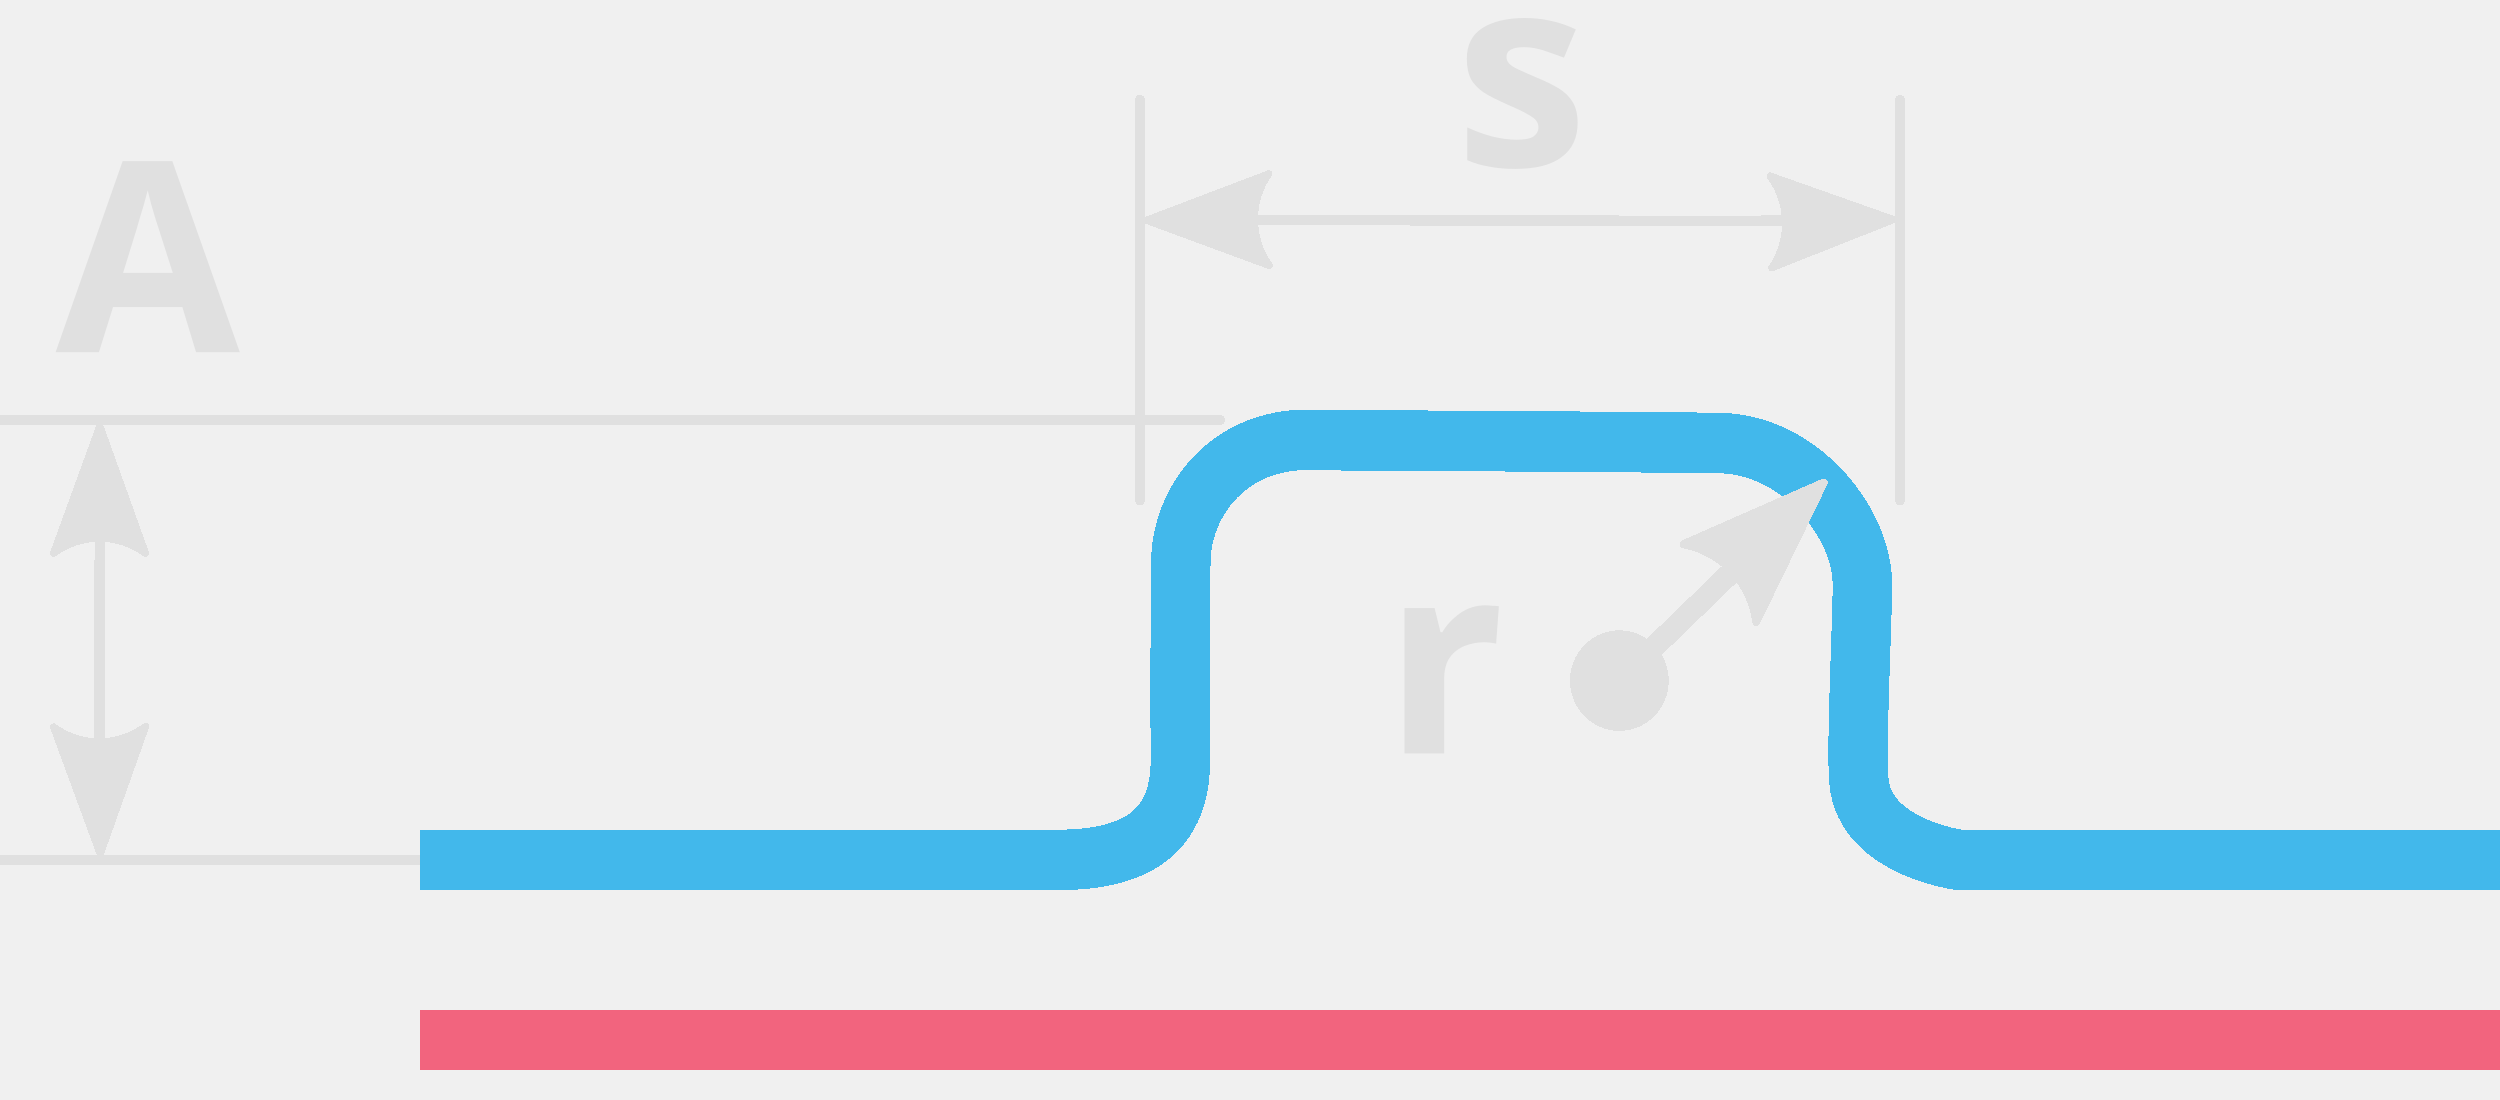
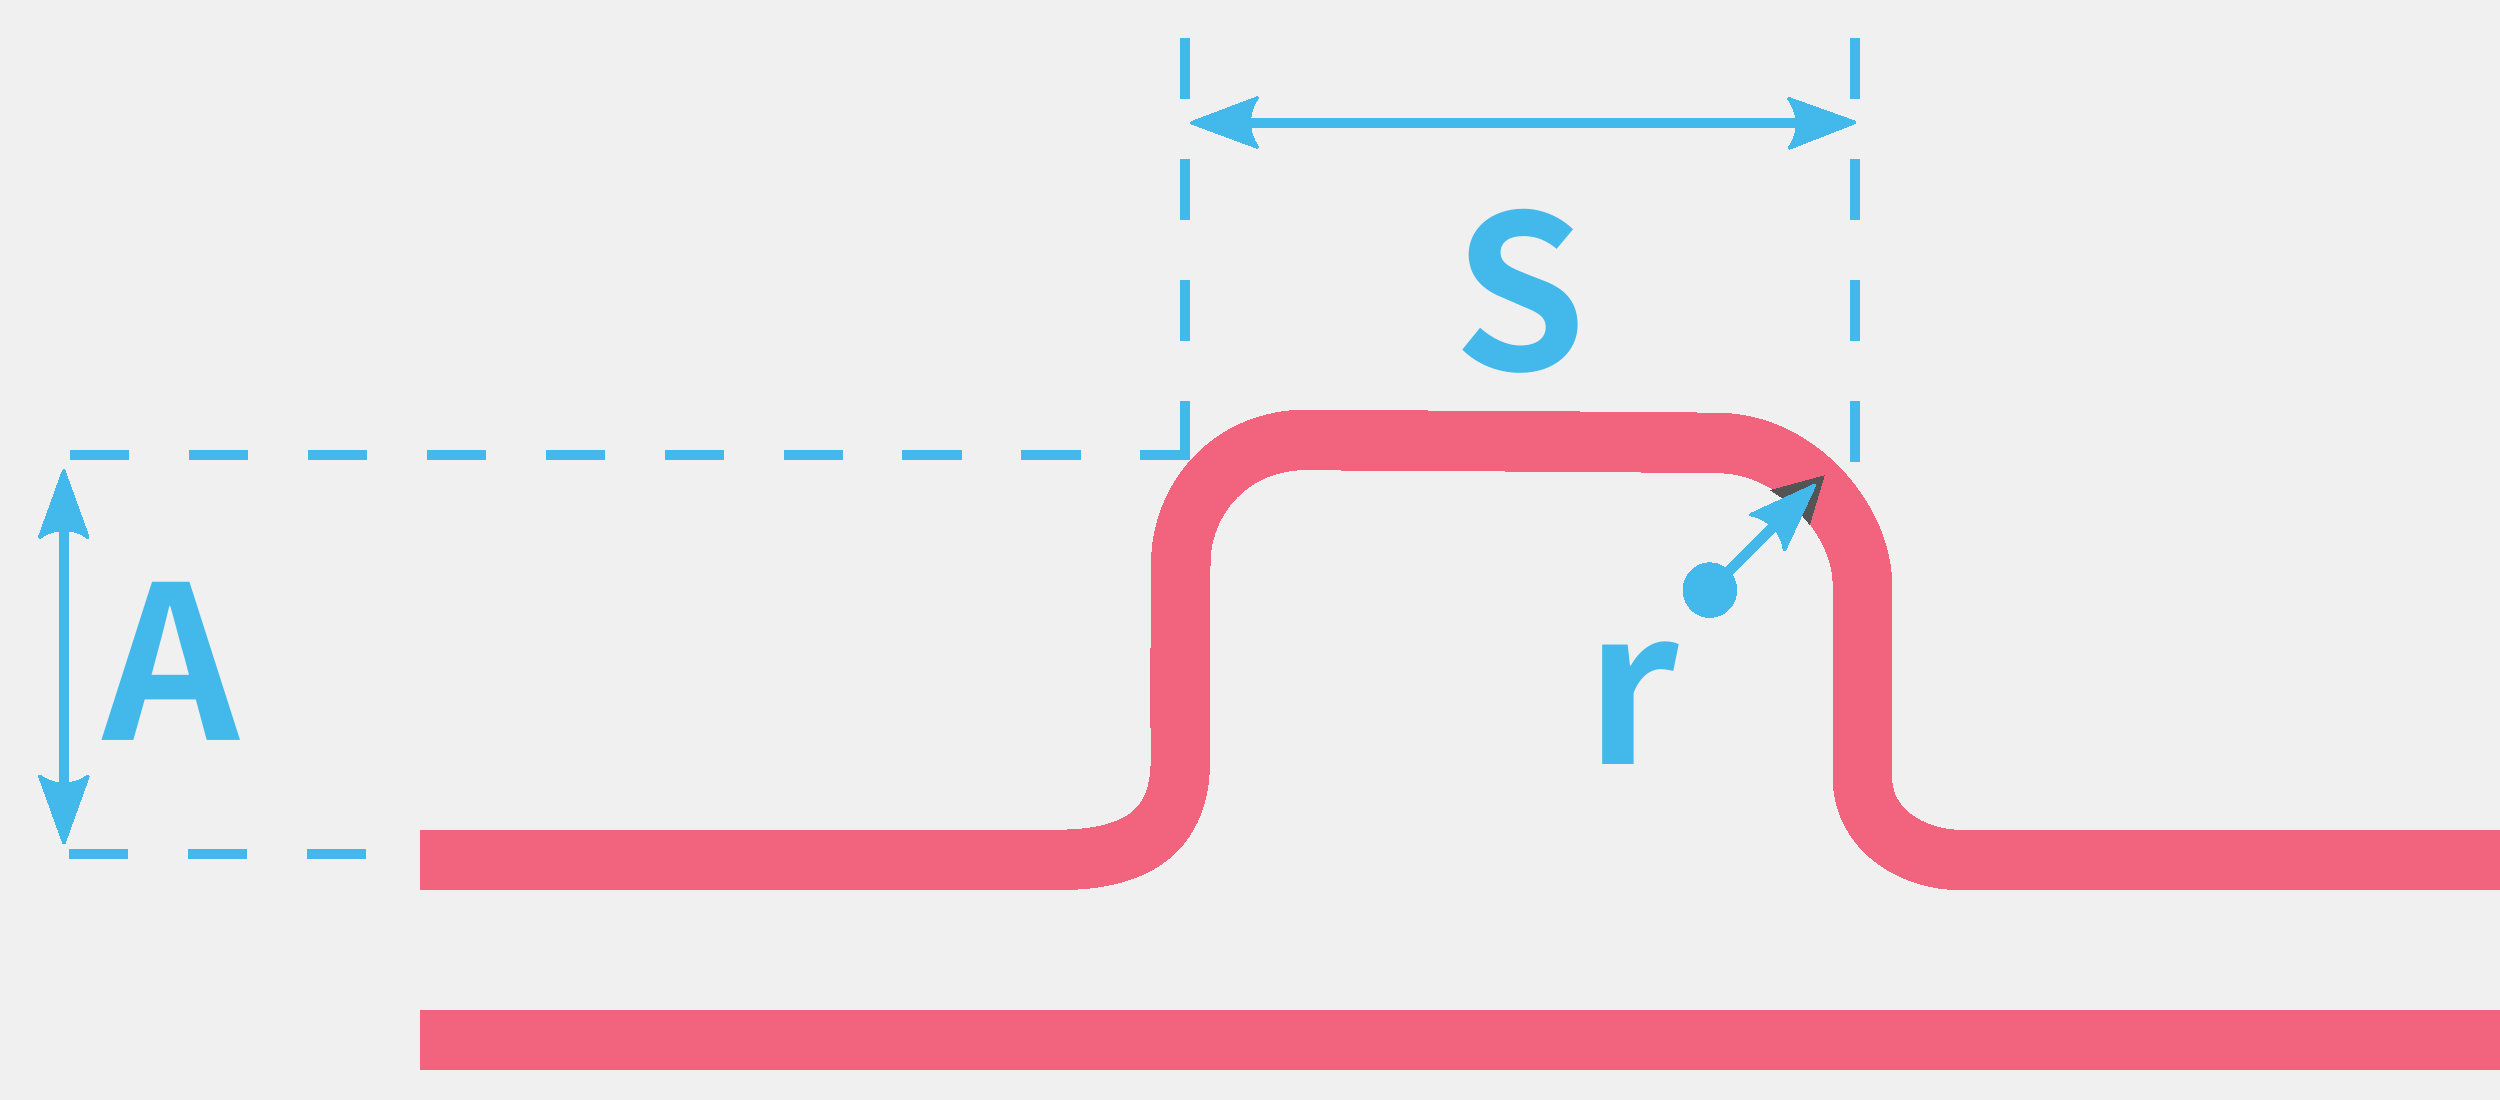
<svg xmlns="http://www.w3.org/2000/svg" width="250" height="110" viewBox="0 0 66.146 29.104" version="1.1" id="svg8" shape-rendering="crispEdges">
  <defs id="defs2">
-     <marker style="overflow:visible;" id="marker4010" refX="0.0" refY="0.0" orient="auto">
-       <path transform="scale(0.6) rotate(180) translate(0,0)" d="M 8.719,4.034 L -2.207,0.016 L 8.719,-4.002 C 6.973,-1.63 6.983,1.616 8.719,4.034 z " style="fill-rule:evenodd;stroke-width:0.625;stroke-linejoin:round;stroke:#e0e0e0;stroke-opacity:1;fill:#e0e0e0;fill-opacity:1" id="path2999" />
+     <marker style="overflow:visible" id="marker4010" refX="0" refY="0" orient="auto">
+       <path transform="scale(-0.6)" d="M 8.719,4.034 -2.207,0.016 8.719,-4.002 c -1.745,2.372 -1.735,5.617 -6e-7,8.035 z" style="fill:#000000;fill-opacity:1;fill-rule:evenodd;stroke:#000000;stroke-width:0.625;stroke-linejoin:round;stroke-opacity:1" id="path2999" />
    </marker>
    <marker style="overflow:visible;" id="Arrow1Mend" refX="0.0" refY="0.0" orient="auto">
      <path transform="scale(0.4) rotate(180) translate(10,0)" style="fill-rule:evenodd;stroke:#000000;stroke-width:1pt;stroke-opacity:1;fill:#000000;fill-opacity:1" d="M 0.0,0.0 L 5.0,-5.0 L -12.5,0.0 L 5.0,5.0 L 0.0,0.0 z " id="path2981" />
    </marker>
    <marker style="overflow:visible" id="marker3651" refX="0" refY="0" orient="auto">
      <path transform="matrix(-1.1,0,0,-1.1,-1.1,0)" d="M 8.719,4.034 -2.207,0.016 8.719,-4.002 c -1.745,2.372 -1.735,5.617 -6e-7,8.035 z" style="fill:#000000;fill-opacity:1;fill-rule:evenodd;stroke:#000000;stroke-width:0.625;stroke-linejoin:round;stroke-opacity:1" id="path3649" />
    </marker>
    <marker style="overflow:visible;" id="Arrow2Send" refX="0.0" refY="0.0" orient="auto">
      <path transform="scale(0.3) rotate(180) translate(-2.3,0)" d="M 8.719,4.034 L -2.207,0.016 L 8.719,-4.002 C 6.973,-1.63 6.983,1.616 8.719,4.034 z " style="fill-rule:evenodd;stroke-width:0.625;stroke-linejoin:round;stroke:#000000;stroke-opacity:1;fill:#000000;fill-opacity:1" id="path3005" />
    </marker>
-     <marker style="overflow:visible" id="DotM" refX="0.0" refY="0.0" orient="auto">
-       <path transform="scale(0.4) translate(7.4, 1)" style="fill-rule:evenodd;stroke:#e0e0e0;stroke-width:1pt;stroke-opacity:1;fill:#e0e0e0;fill-opacity:1" d="M -2.5,-1.0 C -2.5,1.76 -4.74,4.0 -7.5,4.0 C -10.26,4.0 -12.5,1.76 -12.5,-1.0 C -12.5,-3.76 -10.26,-6.0 -7.5,-6.0 C -4.74,-6.0 -2.5,-3.76 -2.5,-1.0 z " id="path3036" />
+     <marker style="overflow:visible" id="DotM" refX="0" refY="0" orient="auto">
+       <path transform="matrix(0.4,0,0,0.4,2.96,0.4)" style="fill:#000000;fill-opacity:1;fill-rule:evenodd;stroke:#000000;stroke-width:1pt;stroke-opacity:1" d="m -2.5,-1 c 0,2.76 -2.24,5 -5,5 -2.76,0 -5,-2.24 -5,-5 0,-2.76 2.24,-5 5,-5 2.76,0 5,2.24 5,5 z" id="path3036" />
    </marker>
    <marker style="overflow:visible;" id="marker3235" refX="0.0" refY="0.0" orient="auto">
      <path transform="scale(1.1) rotate(180) translate(1,0)" d="M 8.719,4.034 L -2.207,0.016 L 8.719,-4.002 C 6.973,-1.63 6.983,1.616 8.719,4.034 z " style="fill-rule:evenodd;stroke-width:0.625;stroke-linejoin:round;stroke:#000000;stroke-opacity:1;fill:#000000;fill-opacity:1" id="path2993" />
    </marker>
    <marker style="overflow:visible" id="marker2850" refX="0" refY="0" orient="auto">
      <path transform="matrix(-1.1,0,0,-1.1,-1.1,0)" d="M 8.719,4.034 -2.207,0.016 8.719,-4.002 c -1.745,2.372 -1.735,5.617 -6e-7,8.035 z" style="fill:#000000;fill-opacity:1;fill-rule:evenodd;stroke:#000000;stroke-width:0.625;stroke-linejoin:round;stroke-opacity:1" id="path2848" />
    </marker>
    <marker style="overflow:visible" id="marker4484" refX="0" refY="0" orient="auto">
      <path transform="matrix(-1.1,0,0,-1.1,-1.1,0)" d="M 8.719,4.034 -2.207,0.016 8.719,-4.002 c -1.745,2.372 -1.735,5.617 -6e-7,8.035 z" style="fill:#000000;fill-opacity:1;fill-rule:evenodd;stroke:#000000;stroke-width:0.625;stroke-linejoin:round;stroke-opacity:1" id="path4482" />
    </marker>
    <marker style="overflow:visible" id="marker3592" refX="0" refY="0" orient="auto">
      <path transform="matrix(-1.1,0,0,-1.1,-1.1,0)" d="M 8.719,4.034 -2.207,0.016 8.719,-4.002 c -1.745,2.372 -1.735,5.617 -6e-7,8.035 z" style="fill:#000000;fill-opacity:1;fill-rule:evenodd;stroke:#000000;stroke-width:0.625;stroke-linejoin:round;stroke-opacity:1" id="path3590" />
    </marker>
-     <marker orient="auto" refY="0" refX="0" id="Arrow2Lend" style="overflow:visible">
-       <path id="path871" style="fill:#e0e0e0;fill-opacity:1;fill-rule:evenodd;stroke:#e0e0e0;stroke-width:0.625;stroke-linejoin:round;stroke-opacity:1" d="M 8.719,4.034 -2.207,0.016 8.719,-4.002 c -1.745,2.372 -1.735,5.617 -6e-7,8.035 z" transform="matrix(-1.1,0,0,-1.1,-1.1,0)" />
-     </marker>
    <marker orient="auto" refY="0" refX="0" id="marker3370" style="overflow:visible">
      <path id="path3368" style="fill:#000000;fill-opacity:1;fill-rule:evenodd;stroke:#000000;stroke-width:0.625;stroke-linejoin:round;stroke-opacity:1" d="M 8.719,4.034 -2.207,0.016 8.719,-4.002 c -1.745,2.372 -1.735,5.617 -6e-7,8.035 z" transform="matrix(1.1,0,0,1.1,1.1,0)" />
    </marker>
    <marker style="overflow:visible" id="marker3264" refX="0" refY="0" orient="auto">
      <path transform="matrix(1.1,0,0,1.1,1.1,0)" d="M 8.719,4.034 -2.207,0.016 8.719,-4.002 c -1.745,2.372 -1.735,5.617 -6e-7,8.035 z" style="fill:#000000;fill-opacity:1;fill-rule:evenodd;stroke:#000000;stroke-width:0.625;stroke-linejoin:round;stroke-opacity:1" id="path3262" />
    </marker>
    <marker orient="auto" refY="0" refX="0" id="marker1952" style="overflow:visible">
-       <path id="path1950" style="fill:#e0e0e0;fill-opacity:1;fill-rule:evenodd;stroke:#e0e0e0;stroke-width:0.625;stroke-linejoin:round;stroke-opacity:1" d="M 8.719,4.034 -2.207,0.016 8.719,-4.002 c -1.745,2.372 -1.735,5.617 -6e-7,8.035 z" transform="matrix(1.1,0,0,1.1,1.1,0)" />
+       <path id="path1950" style="fill:#000000;fill-opacity:1;fill-rule:evenodd;stroke:#000000;stroke-width:0.625;stroke-linejoin:round;stroke-opacity:1" d="M 8.719,4.034 -2.207,0.016 8.719,-4.002 c -1.745,2.372 -1.735,5.617 -6e-7,8.035 z" transform="matrix(1.1,0,0,1.1,1.1,0)" />
    </marker>
    <marker orient="auto" refY="0" refX="0" id="DotL" style="overflow:visible">
      <path id="path911" d="m -2.5,-1 c 0,2.76 -2.24,5 -5,5 -2.76,0 -5,-2.24 -5,-5 0,-2.76 2.24,-5 5,-5 2.76,0 5,2.24 5,5 z" style="fill:#000000;fill-opacity:1;fill-rule:evenodd;stroke:#000000;stroke-width:1pt;stroke-opacity:1" transform="matrix(0.8,0,0,0.8,5.92,0.8)" />
    </marker>
    <marker orient="auto" refY="0" refX="0" id="marker1512" style="overflow:visible">
      <path id="path1510" d="M 0,0 5,-5 -12.5,0 5,5 Z" style="fill:#000000;fill-opacity:1;fill-rule:evenodd;stroke:#000000;stroke-width:1pt;stroke-opacity:1" transform="matrix(0.8,0,0,0.8,10,0)" />
    </marker>
    <marker orient="auto" refY="0" refX="0" id="EmptyTriangleInL" style="overflow:visible">
      <path id="path1001" d="M 5.77,0 -2.88,5 V -5 Z" style="fill:#ffffff;fill-rule:evenodd;stroke:#000000;stroke-width:1pt;stroke-opacity:1" transform="matrix(-0.8,0,0,-0.8,4.8,0)" />
    </marker>
    <marker orient="auto" refY="0" refX="0" id="SquareL" style="overflow:visible">
      <path id="path920" d="M -5,-5 V 5 H 5 V -5 Z" style="fill:#000000;fill-opacity:1;fill-rule:evenodd;stroke:#000000;stroke-width:1pt;stroke-opacity:1" transform="scale(0.8)" />
    </marker>
    <marker orient="auto" refY="0" refX="0" id="Arrow2Mend" style="overflow:visible">
      <path id="path877" style="fill:#000000;fill-opacity:1;fill-rule:evenodd;stroke:#000000;stroke-width:0.625;stroke-linejoin:round;stroke-opacity:1" d="M 8.719,4.034 -2.207,0.016 8.719,-4.002 c -1.745,2.372 -1.735,5.617 -6e-7,8.035 z" transform="scale(-0.6)" />
    </marker>
    <marker orient="auto" refY="0" refX="0" id="Arrow1Mstart" style="overflow:visible">
      <path id="path856" d="M 0,0 5,-5 -12.5,0 5,5 Z" style="fill:#000000;fill-opacity:1;fill-rule:evenodd;stroke:#000000;stroke-width:1pt;stroke-opacity:1" transform="matrix(0.4,0,0,0.4,4,0)" />
    </marker>
    <marker orient="auto" refY="0" refX="0" id="Arrow1Lend" style="overflow:visible">
      <path id="path853" d="M 0,0 5,-5 -12.5,0 5,5 Z" style="fill:#000000;fill-opacity:1;fill-rule:evenodd;stroke:#000000;stroke-width:1pt;stroke-opacity:1" transform="matrix(-0.8,0,0,-0.8,-10,0)" />
    </marker>
    <marker orient="auto" refY="0" refX="0" id="Arrow1Lstart" style="overflow:visible">
      <path id="path850" d="M 0,0 5,-5 -12.5,0 5,5 Z" style="fill:#000000;fill-opacity:1;fill-rule:evenodd;stroke:#000000;stroke-width:1pt;stroke-opacity:1" transform="matrix(0.8,0,0,0.8,10,0)" />
    </marker>
-     <marker orient="auto" refY="0" refX="0" id="Arrow2Lstart-8" style="overflow:visible">
-       <path id="path868-4" style="fill:#e0e0e0;fill-opacity:1;fill-rule:evenodd;stroke:#e0e0e0;stroke-width:0.625;stroke-linejoin:round;stroke-opacity:1" d="M 8.719,4.034 -2.207,0.016 8.719,-4.002 c -1.745,2.372 -1.735,5.617 -6e-7,8.035 z" transform="matrix(1.1,0,0,1.1,1.1,0)" />
+     <marker markerWidth="6" markerHeight="6" refX="3" refY="3" orient="auto" id="marker6123" viewBox="0 0 6 6" preserveAspectRatio="xMidYMid">
+       <circle style="fill:#1a81c4;fill-opacity:1;stroke:none;stroke-width:0.343;stroke-linejoin:round" id="path5603" cx="3" cy="3" r="3" />
    </marker>
-     <marker style="overflow:visible" id="marker4484-0" refX="0" refY="0" orient="auto">
-       <path transform="matrix(-1.1,0,0,-1.1,-1.1,0)" d="M 8.719,4.034 -2.207,0.016 8.719,-4.002 c -1.745,2.372 -1.735,5.617 -6e-7,8.035 z" style="fill:#e0e0e0;fill-opacity:1;fill-rule:evenodd;stroke:#e0e0e0;stroke-width:0.625;stroke-linejoin:round;stroke-opacity:1" id="path4482-0" />
+     <marker markerWidth="5.5" markerHeight="5.5" refX="2.75" refY="2.75" orient="auto" id="marker43482" viewBox="0 0 5.5 5.5" preserveAspectRatio="xMidYMid">
+       <ellipse style="fill:#42b8eb;fill-opacity:1;stroke:none;stroke-width:0.343;stroke-linejoin:round;stroke-dasharray:none;stroke-opacity:1" id="path43169" cx="2.75" cy="2.75" rx="2.75" ry="2.75" />
+     </marker>
+     <marker style="overflow:visible" id="marker2044-6" refX="0" refY="0" orient="auto" viewBox="0 0 6.93 5.196" markerWidth="6.93" markerHeight="5.196" preserveAspectRatio="xMidYMid">
+       <path transform="scale(-0.6)" d="M 8.719,4.034 -2.207,0.016 8.719,-4.002 c -1.745,2.372 -1.735,5.617 -6e-7,8.035 z" style="fill:#42b8eb;fill-opacity:1;fill-rule:evenodd;stroke:#42b8eb;stroke-width:0.625;stroke-linejoin:round;stroke-opacity:1" id="path2042-4" />
+     </marker>
+     <marker style="overflow:visible" id="marker2034" refX="0" refY="0" orient="auto" viewBox="0 0 6.93 5.196" markerWidth="6.93" markerHeight="5.196" preserveAspectRatio="xMidYMid">
+       <path transform="scale(0.6)" d="M 8.719,4.034 -2.207,0.016 8.719,-4.002 c -1.745,2.372 -1.735,5.617 -6e-7,8.035 z" style="fill:#42b8eb;fill-opacity:1;fill-rule:evenodd;stroke:#42b8eb;stroke-width:0.625;stroke-linejoin:round;stroke-opacity:1" id="path2032" />
+     </marker>
+     <marker style="overflow:visible" id="marker67363" refX="0" refY="0" orient="auto" viewBox="0 0 6.93 5.196" markerWidth="6.93" markerHeight="5.196" preserveAspectRatio="xMidYMid">
+       <path transform="scale(-0.6)" d="M 8.719,4.034 -2.207,0.016 8.719,-4.002 c -1.745,2.372 -1.735,5.617 -6e-7,8.035 z" style="fill:#42b8eb;fill-opacity:1;fill-rule:evenodd;stroke:#42b8eb;stroke-width:0.625;stroke-linejoin:round;stroke-opacity:1" id="path67361" />
+     </marker>
+     <marker markerWidth="6" markerHeight="6" refX="3" refY="3" orient="auto" id="marker6123-3" viewBox="0 0 6 6" preserveAspectRatio="xMidYMid">
+       <circle style="fill:#1a81c4;fill-opacity:1;stroke:none;stroke-width:0.343;stroke-linejoin:round" id="path5603-0" cx="3" cy="3" r="3" />
    </marker>
  </defs>
  <g id="layer1" transform="translate(0,-246.9937)">
    <g id="g9599" transform="matrix(0.7652019,0,0,0.7788315,11.64906,67.69353)">
      <g id="g9602" transform="matrix(0.9852732,0,0,0.9852732,-0.00861432,4.259905)" style="stroke-width:1;stroke-miterlimit:4;stroke-dasharray:none" />
-       <path id="path844" d="m -15.224,259.433 14.522,0" style="fill:none;fill-rule:evenodd;stroke:#e0e0e0;stroke-width:0.353;stroke-linecap:round;stroke-linejoin:miter;stroke-miterlimit:4;stroke-dasharray:none;stroke-opacity:1" />
-       <path id="path846" d="M -15.224,244.485 H 26.96" style="fill:none;fill-rule:evenodd;stroke:#e0e0e0;stroke-width:0.353;stroke-linecap:round;stroke-linejoin:miter;stroke-miterlimit:4;stroke-dasharray:none;stroke-opacity:1" />
-       <path id="path1942" d="m 24.886,237.691 c 3.517,-0.017 21.379,0.065 24.895,0" style="fill:none;fill-rule:evenodd;stroke:#e0e0e0;stroke-width:0.353;stroke-linecap:butt;stroke-linejoin:miter;stroke-miterlimit:4;stroke-dasharray:none;stroke-opacity:1;marker-start:url(#marker1952);marker-end:url(#Arrow2Lend)" />
-       <path id="path848-1" d="m -11.766,245.165 c -0.026,10.624 -0.023,9.233 0,13.589" style="fill:none;fill-rule:evenodd;stroke:#e0e0e0;stroke-width:0.36;stroke-linecap:round;stroke-linejoin:miter;stroke-miterlimit:4;stroke-dasharray:none;stroke-opacity:1;marker-start:url(#Arrow2Lstart-8);marker-end:url(#marker4484-0)" />
-       <text xml:space="preserve" style="font-style:normal;font-weight:normal;font-size:9.139px;line-height:1.25;font-family:sans-serif;letter-spacing:0px;word-spacing:0px;fill:#e0e0e0;fill-opacity:1;stroke:none;stroke-width:0.343" x="-13.183" y="244.33" id="text1103" transform="scale(1.008867,0.9912113)">
-         <tspan id="tspan1101" x="-13.183" y="244.33" style="font-style:normal;font-variant:normal;font-weight:bold;font-stretch:normal;font-size:9.139px;font-family:'Noto Sans';-inkscape-font-specification:'Noto Sans Bold';fill:#e0e0e0;fill-opacity:1;stroke-width:0.343">A</tspan>
-       </text>
-       <text xml:space="preserve" style="font-style:normal;font-weight:normal;font-size:9.139px;line-height:1.25;font-family:sans-serif;letter-spacing:0px;word-spacing:0px;fill:#e0e0e0;fill-opacity:1;stroke:none;stroke-width:0.343;" x="34.778" y="237.955" id="text1103-8" transform="scale(1.008867,0.9912113)">
-         <tspan id="tspan1101-3" x="34.778" y="237.955" style="font-style:normal;font-variant:normal;font-weight:bold;font-stretch:normal;font-size:9.139px;font-family:'Noto Sans';-inkscape-font-specification:'Noto Sans Bold';stroke-width:0.343;fill:#e0e0e0;fill-opacity:1;">s</tspan>
-       </text>
-       <text xml:space="preserve" style="font-style:normal;font-weight:normal;font-size:9.139px;line-height:1.25;font-family:sans-serif;letter-spacing:0px;word-spacing:0px;fill:#e0e0e0;fill-opacity:1;stroke:none;stroke-width:0.343;" x="32.329" y="258.083" id="text1103-8-9" transform="scale(1.008867,0.9912113)">
-         <tspan id="tspan1101-3-5" x="32.329" y="258.083" style="font-style:normal;font-variant:normal;font-weight:bold;font-stretch:normal;font-size:9.139px;font-family:'Noto Sans';-inkscape-font-specification:'Noto Sans Bold';stroke-width:0.343;fill:#e0e0e0;fill-opacity:1;">r</tspan>
-       </text>
      <path style="fill:none;stroke:#f2647e;stroke-width:2.056;stroke-linecap:butt;stroke-linejoin:miter;stroke-miterlimit:4;stroke-dasharray:none;stroke-opacity:1" d="M -0.701,265.548 H 71.219" id="path2570" />
-       <path style="fill:none;stroke:#42b8eb;stroke-width:2.056;stroke-linecap:butt;stroke-linejoin:miter;stroke-miterlimit:4;stroke-dasharray:none;stroke-opacity:1" d="M -0.701,259.433 H 21.428 c 2.286,-0.032 4.178,-0.699 4.162,-3.417 -0.012,-2.019 -0.012,-4.057 0.015,-6.71 0.02,-1.978 1.516,-4.018 4.122,-4.142 0,0 11.718,0.064 14.477,0.101 2.773,0.037 4.901,2.638 4.965,4.696 0.029,0.914 -0.23,5.573 -0.115,6.805 0.209,2.253 3.494,2.667 3.494,2.667 l 18.672,7e-5" id="path2572" />
-       <path id="path1736" d="m 40.791,253.318 6.323,-6.009" style="fill:none;fill-rule:evenodd;stroke:#e0e0e0;stroke-width:0.754;stroke-linecap:butt;stroke-linejoin:miter;stroke-miterlimit:4;stroke-dasharray:none;stroke-opacity:1;marker-start:url(#DotM);marker-end:url(#marker4010)" />
-       <path id="path844-9" d="m 24.194,233.614 v 13.589" style="fill:none;fill-rule:evenodd;stroke:#e0e0e0;stroke-width:0.353;stroke-linecap:round;stroke-linejoin:miter;stroke-miterlimit:4;stroke-dasharray:none;stroke-opacity:1" />
-       <path id="path844-9-4" d="m 50.473,233.614 v 13.589" style="fill:none;fill-rule:evenodd;stroke:#e0e0e0;stroke-width:0.353;stroke-linecap:round;stroke-linejoin:miter;stroke-miterlimit:4;stroke-dasharray:none;stroke-opacity:1" />
+       <path style="fill:none;stroke:#f2647e;stroke-width:2.056;stroke-linecap:butt;stroke-linejoin:miter;stroke-miterlimit:4;stroke-dasharray:none;stroke-opacity:1" d="M -0.701,259.433 H 21.428 c 2.286,-0.032 4.178,-0.699 4.162,-3.417 -0.012,-2.019 -0.012,-4.057 0.015,-6.71 0.02,-1.978 1.516,-4.018 4.122,-4.142 0,0 11.718,0.064 14.477,0.101 2.773,0.037 4.901,2.638 4.965,4.696 0.029,0.914 -0.011,5.402 0,6.638 0.017,1.97 1.934,2.833 3.378,2.833 l 18.672,7e-5" id="path2572" />
+       <g id="g19279" transform="translate(-5.857141,74.8469)">
+         <g id="g13547" transform="translate(89.77008,-71.66259)">
+           <path id="path1942-8" d="m -57.465,231.2 c 4.114,-0.016 17.887,0.061 22,0" style="fill:none;fill-rule:evenodd;stroke:#42b8eb;stroke-width:0.343;stroke-linecap:butt;stroke-linejoin:miter;stroke-miterlimit:4;stroke-dasharray:none;stroke-opacity:1;marker-start:url(#marker2034);marker-end:url(#marker67363)" />
+           <text xml:space="preserve" style="font-style:normal;font-weight:normal;font-size:7.312px;line-height:1.25;font-family:sans-serif;letter-spacing:0px;word-spacing:0px;fill:#42b8eb;fill-opacity:1;stroke:none;stroke-width:0.343" x="-48.459" y="241.715" id="text1103-8-83" transform="scale(1.008867,0.9912113)">
+             <tspan id="tspan1101-3-1" x="-48.459" y="241.715" style="font-style:normal;font-variant:normal;font-weight:bold;font-stretch:normal;font-size:7.312px;font-family:'Noto Sans CJK SC';-inkscape-font-specification:'Noto Sans CJK SC Bold';fill:#42b8eb;fill-opacity:1;stroke-width:0.343">S</tspan>
+           </text>
+           <path style="fill:none;stroke:#42b8eb;stroke-width:0.343;stroke-dasharray:2.056;stroke-dashoffset:0;stroke-opacity:1" d="m -58.166,228.325 v 14.326" id="path708-6" />
+           <path style="fill:none;stroke:#42b8eb;stroke-width:0.343;stroke-dasharray:2.056;stroke-dashoffset:0;stroke-opacity:1" d="m -34.994,228.325 v 15.005" id="path708-8-4" />
+           <path id="path842-9" d="m -96.756,256.054 h 11.756" style="fill:none;fill-rule:evenodd;stroke:#42b8eb;stroke-width:0.343;stroke-linecap:butt;stroke-linejoin:miter;stroke-miterlimit:4;stroke-dasharray:2.056;stroke-dashoffset:0;stroke-opacity:1" />
+           <text xml:space="preserve" style="font-style:normal;font-weight:normal;font-size:7.312px;line-height:1.25;font-family:sans-serif;letter-spacing:0px;word-spacing:0px;fill:#42b8eb;fill-opacity:1;stroke:none;stroke-width:0.343" x="-94.756" y="254.408" id="text1103-8-8" transform="scale(1.008867,0.9912113)">
+             <tspan id="tspan1101-3-57" x="-94.756" y="254.408" style="font-style:normal;font-variant:normal;font-weight:bold;font-stretch:normal;font-size:7.312px;font-family:'Noto Sans CJK SC';-inkscape-font-specification:'Noto Sans CJK SC Bold';fill:#42b8eb;fill-opacity:1;stroke-width:0.343">A</tspan>
+           </text>
+           <path style="fill:none;fill-opacity:1;stroke:#42b8eb;stroke-width:0.343;stroke-linecap:square;stroke-linejoin:round;stroke-miterlimit:4;stroke-dasharray:none;stroke-dashoffset:0;stroke-opacity:1;marker-start:url(#marker2034);marker-end:url(#marker67363);paint-order:fill markers stroke" d="m -96.929,243.485 v 11.72" id="path1043" />
+           <path id="path842-8" d="m -96.716,242.488 38.726,0.002" style="fill:none;fill-rule:evenodd;stroke:#42b8eb;stroke-width:0.343;stroke-linecap:butt;stroke-linejoin:miter;stroke-miterlimit:4;stroke-dasharray:2.056;stroke-dashoffset:0;stroke-opacity:1" />
+           <g id="g81709" transform="translate(-1.492777,-1.153668)">
+             <path style="fill:#545454;fill-opacity:1;stroke:none;stroke-width:0.343px;stroke-linecap:butt;stroke-linejoin:miter;stroke-opacity:1" d="m -36.447,244.837 1.902,-0.51 -0.519,1.699 -0.466,-0.54 -0.402,0.117 0.004,-0.426 z" id="path9771-3" />
+             <g id="g14305-0" transform="translate(-12.72489,30.01754)">
+               <path id="path1736-3-9" d="m -25.796,218.217 3.285,-3.227" style="fill:none;fill-rule:evenodd;stroke:#42b8eb;stroke-width:0.343;stroke-linecap:butt;stroke-linejoin:miter;stroke-miterlimit:4;stroke-dasharray:none;stroke-opacity:1;marker-start:url(#marker43482);marker-end:url(#marker67363)" />
+               <text xml:space="preserve" style="font-style:normal;font-weight:normal;font-size:7.312px;line-height:1.25;font-family:sans-serif;letter-spacing:0px;word-spacing:0px;fill:#42b8eb;fill-opacity:1;stroke:none;stroke-width:0.343" x="-29.839" y="226.111" id="text1103-8-9-8-2" transform="scale(1.008867,0.9912113)">
+                 <tspan id="tspan1101-3-5-9-5" x="-29.839" y="226.111" style="font-style:normal;font-variant:normal;font-weight:bold;font-stretch:normal;font-size:7.312px;font-family:'Noto Sans CJK SC';-inkscape-font-specification:'Noto Sans CJK SC Bold';fill:#42b8eb;fill-opacity:1;stroke-width:0.343">r</tspan>
+               </text>
+             </g>
+           </g>
+         </g>
+       </g>
    </g>
  </g>
</svg>
